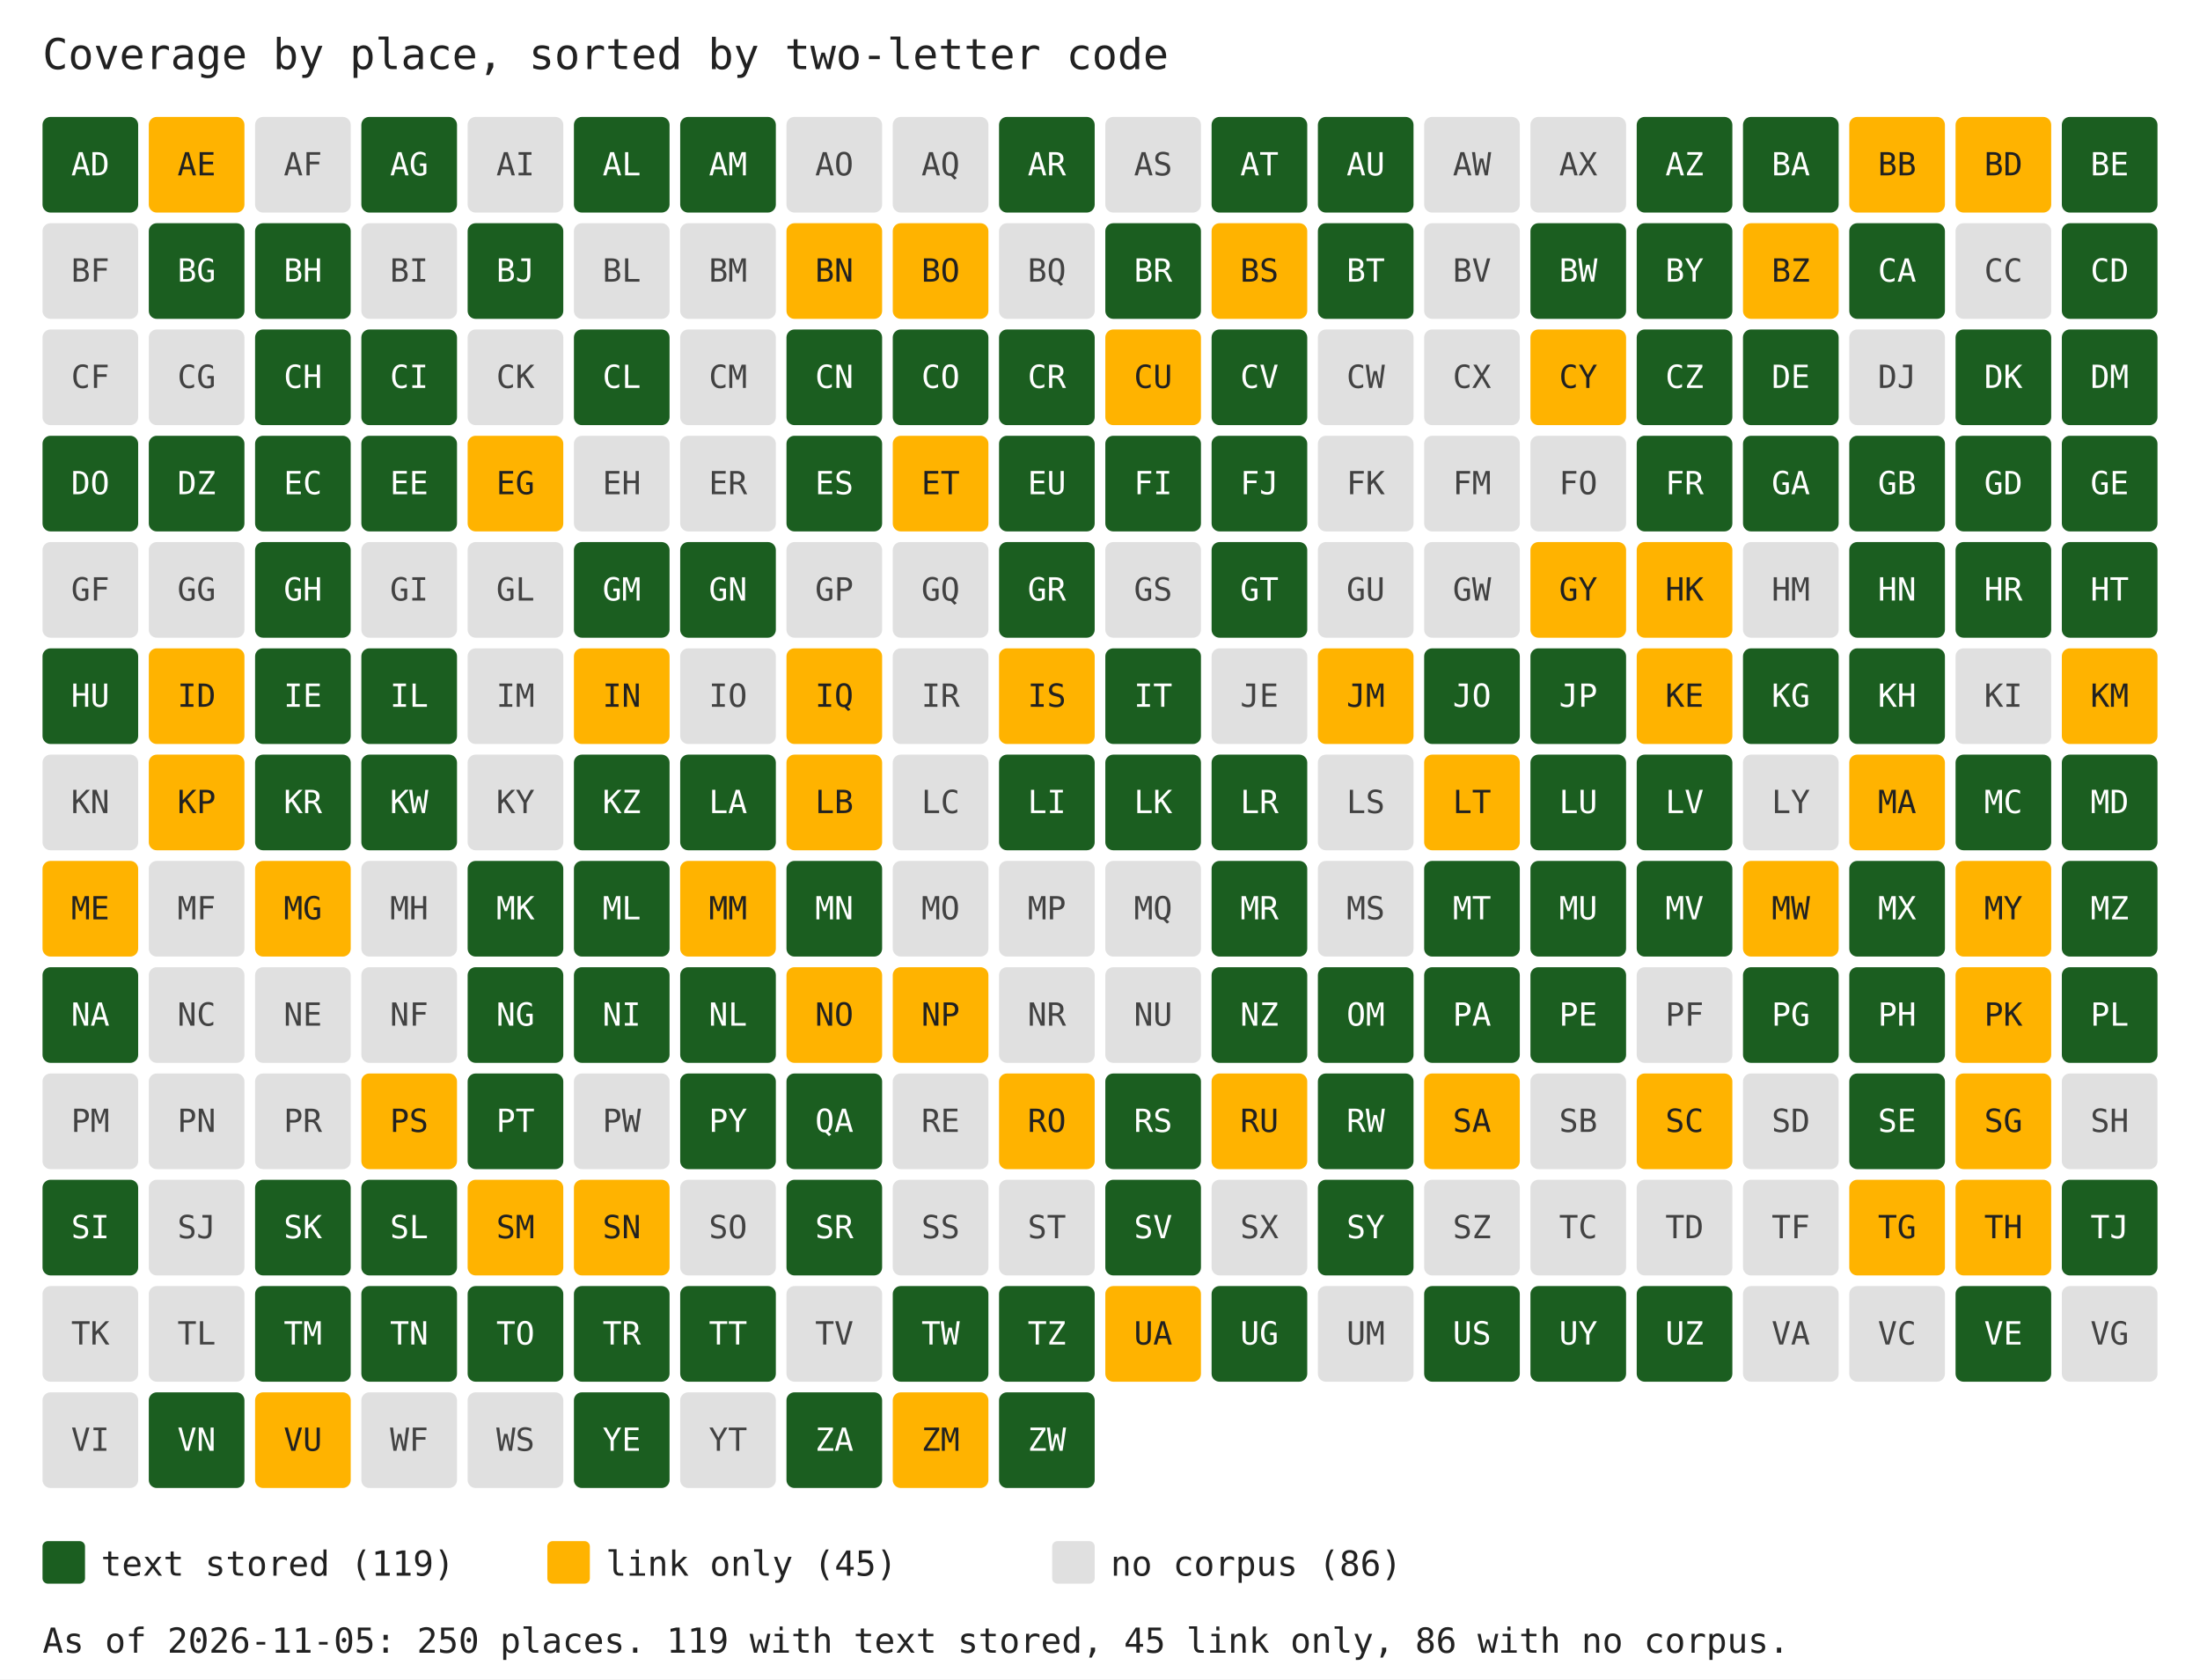
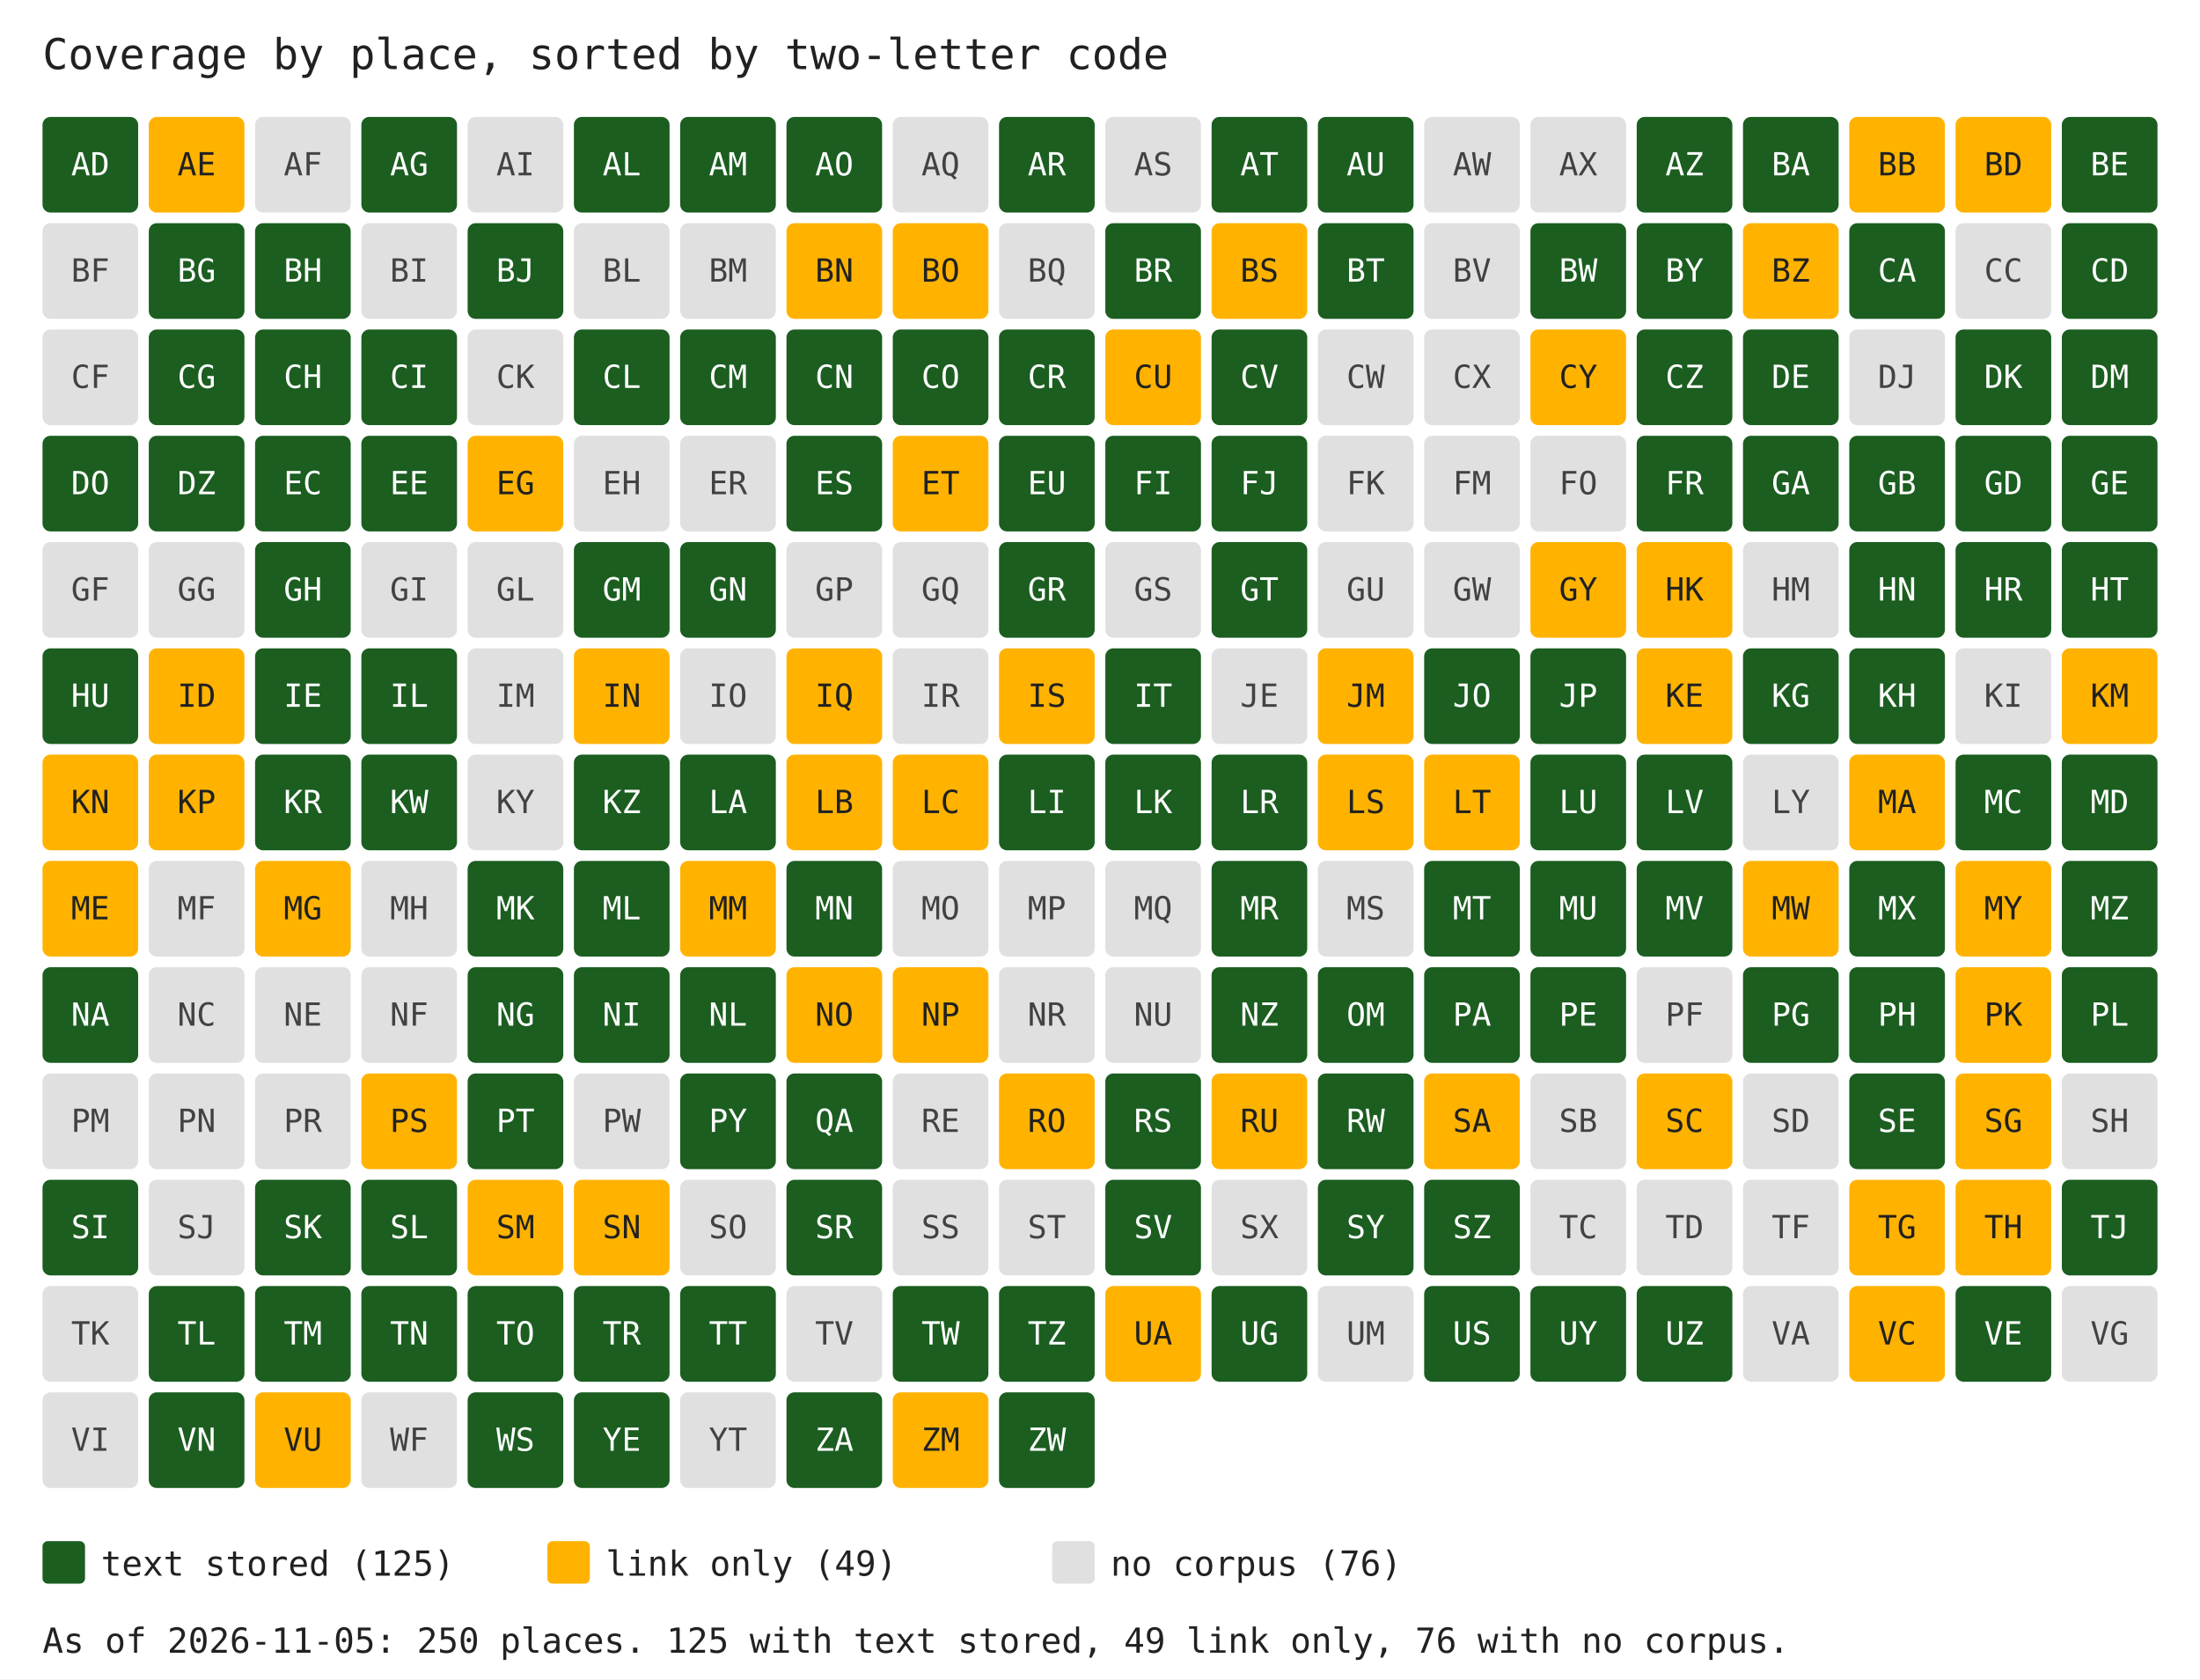
<svg xmlns="http://www.w3.org/2000/svg" width="828" height="632" viewBox="0 0 828 632" role="img" aria-labelledby="t d" font-family="monospace">
  <rect width="828" height="632" fill="#ffffff" />
  <text x="16" y="26" font-size="16" fill="#212121">Coverage by place, sorted by two-letter code</text>
  <rect x="16" y="44" width="36" height="36" rx="3" fill="#1b5e20" />
  <text x="34" y="66" font-size="12" text-anchor="middle" fill="#ffffff">AD</text>
  <rect x="56" y="44" width="36" height="36" rx="3" fill="#ffb300" />
  <text x="74" y="66" font-size="12" text-anchor="middle" fill="#212121">AE</text>
  <rect x="96" y="44" width="36" height="36" rx="3" fill="#e0e0e0" />
  <text x="114" y="66" font-size="12" text-anchor="middle" fill="#424242">AF</text>
  <rect x="136" y="44" width="36" height="36" rx="3" fill="#1b5e20" />
  <text x="154" y="66" font-size="12" text-anchor="middle" fill="#ffffff">AG</text>
  <rect x="176" y="44" width="36" height="36" rx="3" fill="#e0e0e0" />
  <text x="194" y="66" font-size="12" text-anchor="middle" fill="#424242">AI</text>
  <rect x="216" y="44" width="36" height="36" rx="3" fill="#1b5e20" />
  <text x="234" y="66" font-size="12" text-anchor="middle" fill="#ffffff">AL</text>
  <rect x="256" y="44" width="36" height="36" rx="3" fill="#1b5e20" />
  <text x="274" y="66" font-size="12" text-anchor="middle" fill="#ffffff">AM</text>
-   <rect x="296" y="44" width="36" height="36" rx="3" fill="#e0e0e0" />
-   <text x="314" y="66" font-size="12" text-anchor="middle" fill="#424242">AO</text>
+   <rect x="296" y="44" width="36" height="36" rx="3" fill="#1b5e20" />
+   <text x="314" y="66" font-size="12" text-anchor="middle" fill="#ffffff">AO</text>
  <rect x="336" y="44" width="36" height="36" rx="3" fill="#e0e0e0" />
  <text x="354" y="66" font-size="12" text-anchor="middle" fill="#424242">AQ</text>
  <rect x="376" y="44" width="36" height="36" rx="3" fill="#1b5e20" />
  <text x="394" y="66" font-size="12" text-anchor="middle" fill="#ffffff">AR</text>
  <rect x="416" y="44" width="36" height="36" rx="3" fill="#e0e0e0" />
  <text x="434" y="66" font-size="12" text-anchor="middle" fill="#424242">AS</text>
  <rect x="456" y="44" width="36" height="36" rx="3" fill="#1b5e20" />
  <text x="474" y="66" font-size="12" text-anchor="middle" fill="#ffffff">AT</text>
  <rect x="496" y="44" width="36" height="36" rx="3" fill="#1b5e20" />
  <text x="514" y="66" font-size="12" text-anchor="middle" fill="#ffffff">AU</text>
  <rect x="536" y="44" width="36" height="36" rx="3" fill="#e0e0e0" />
  <text x="554" y="66" font-size="12" text-anchor="middle" fill="#424242">AW</text>
  <rect x="576" y="44" width="36" height="36" rx="3" fill="#e0e0e0" />
  <text x="594" y="66" font-size="12" text-anchor="middle" fill="#424242">AX</text>
  <rect x="616" y="44" width="36" height="36" rx="3" fill="#1b5e20" />
  <text x="634" y="66" font-size="12" text-anchor="middle" fill="#ffffff">AZ</text>
  <rect x="656" y="44" width="36" height="36" rx="3" fill="#1b5e20" />
  <text x="674" y="66" font-size="12" text-anchor="middle" fill="#ffffff">BA</text>
  <rect x="696" y="44" width="36" height="36" rx="3" fill="#ffb300" />
  <text x="714" y="66" font-size="12" text-anchor="middle" fill="#212121">BB</text>
  <rect x="736" y="44" width="36" height="36" rx="3" fill="#ffb300" />
  <text x="754" y="66" font-size="12" text-anchor="middle" fill="#212121">BD</text>
  <rect x="776" y="44" width="36" height="36" rx="3" fill="#1b5e20" />
  <text x="794" y="66" font-size="12" text-anchor="middle" fill="#ffffff">BE</text>
  <rect x="16" y="84" width="36" height="36" rx="3" fill="#e0e0e0" />
  <text x="34" y="106" font-size="12" text-anchor="middle" fill="#424242">BF</text>
  <rect x="56" y="84" width="36" height="36" rx="3" fill="#1b5e20" />
  <text x="74" y="106" font-size="12" text-anchor="middle" fill="#ffffff">BG</text>
  <rect x="96" y="84" width="36" height="36" rx="3" fill="#1b5e20" />
  <text x="114" y="106" font-size="12" text-anchor="middle" fill="#ffffff">BH</text>
  <rect x="136" y="84" width="36" height="36" rx="3" fill="#e0e0e0" />
  <text x="154" y="106" font-size="12" text-anchor="middle" fill="#424242">BI</text>
  <rect x="176" y="84" width="36" height="36" rx="3" fill="#1b5e20" />
  <text x="194" y="106" font-size="12" text-anchor="middle" fill="#ffffff">BJ</text>
  <rect x="216" y="84" width="36" height="36" rx="3" fill="#e0e0e0" />
  <text x="234" y="106" font-size="12" text-anchor="middle" fill="#424242">BL</text>
  <rect x="256" y="84" width="36" height="36" rx="3" fill="#e0e0e0" />
  <text x="274" y="106" font-size="12" text-anchor="middle" fill="#424242">BM</text>
  <rect x="296" y="84" width="36" height="36" rx="3" fill="#ffb300" />
  <text x="314" y="106" font-size="12" text-anchor="middle" fill="#212121">BN</text>
  <rect x="336" y="84" width="36" height="36" rx="3" fill="#ffb300" />
  <text x="354" y="106" font-size="12" text-anchor="middle" fill="#212121">BO</text>
  <rect x="376" y="84" width="36" height="36" rx="3" fill="#e0e0e0" />
  <text x="394" y="106" font-size="12" text-anchor="middle" fill="#424242">BQ</text>
  <rect x="416" y="84" width="36" height="36" rx="3" fill="#1b5e20" />
  <text x="434" y="106" font-size="12" text-anchor="middle" fill="#ffffff">BR</text>
  <rect x="456" y="84" width="36" height="36" rx="3" fill="#ffb300" />
  <text x="474" y="106" font-size="12" text-anchor="middle" fill="#212121">BS</text>
  <rect x="496" y="84" width="36" height="36" rx="3" fill="#1b5e20" />
  <text x="514" y="106" font-size="12" text-anchor="middle" fill="#ffffff">BT</text>
  <rect x="536" y="84" width="36" height="36" rx="3" fill="#e0e0e0" />
  <text x="554" y="106" font-size="12" text-anchor="middle" fill="#424242">BV</text>
  <rect x="576" y="84" width="36" height="36" rx="3" fill="#1b5e20" />
  <text x="594" y="106" font-size="12" text-anchor="middle" fill="#ffffff">BW</text>
  <rect x="616" y="84" width="36" height="36" rx="3" fill="#1b5e20" />
  <text x="634" y="106" font-size="12" text-anchor="middle" fill="#ffffff">BY</text>
  <rect x="656" y="84" width="36" height="36" rx="3" fill="#ffb300" />
  <text x="674" y="106" font-size="12" text-anchor="middle" fill="#212121">BZ</text>
  <rect x="696" y="84" width="36" height="36" rx="3" fill="#1b5e20" />
  <text x="714" y="106" font-size="12" text-anchor="middle" fill="#ffffff">CA</text>
  <rect x="736" y="84" width="36" height="36" rx="3" fill="#e0e0e0" />
  <text x="754" y="106" font-size="12" text-anchor="middle" fill="#424242">CC</text>
  <rect x="776" y="84" width="36" height="36" rx="3" fill="#1b5e20" />
  <text x="794" y="106" font-size="12" text-anchor="middle" fill="#ffffff">CD</text>
  <rect x="16" y="124" width="36" height="36" rx="3" fill="#e0e0e0" />
  <text x="34" y="146" font-size="12" text-anchor="middle" fill="#424242">CF</text>
-   <rect x="56" y="124" width="36" height="36" rx="3" fill="#e0e0e0" />
-   <text x="74" y="146" font-size="12" text-anchor="middle" fill="#424242">CG</text>
+   <rect x="56" y="124" width="36" height="36" rx="3" fill="#1b5e20" />
+   <text x="74" y="146" font-size="12" text-anchor="middle" fill="#ffffff">CG</text>
  <rect x="96" y="124" width="36" height="36" rx="3" fill="#1b5e20" />
  <text x="114" y="146" font-size="12" text-anchor="middle" fill="#ffffff">CH</text>
  <rect x="136" y="124" width="36" height="36" rx="3" fill="#1b5e20" />
  <text x="154" y="146" font-size="12" text-anchor="middle" fill="#ffffff">CI</text>
  <rect x="176" y="124" width="36" height="36" rx="3" fill="#e0e0e0" />
  <text x="194" y="146" font-size="12" text-anchor="middle" fill="#424242">CK</text>
  <rect x="216" y="124" width="36" height="36" rx="3" fill="#1b5e20" />
  <text x="234" y="146" font-size="12" text-anchor="middle" fill="#ffffff">CL</text>
-   <rect x="256" y="124" width="36" height="36" rx="3" fill="#e0e0e0" />
-   <text x="274" y="146" font-size="12" text-anchor="middle" fill="#424242">CM</text>
+   <rect x="256" y="124" width="36" height="36" rx="3" fill="#1b5e20" />
+   <text x="274" y="146" font-size="12" text-anchor="middle" fill="#ffffff">CM</text>
  <rect x="296" y="124" width="36" height="36" rx="3" fill="#1b5e20" />
  <text x="314" y="146" font-size="12" text-anchor="middle" fill="#ffffff">CN</text>
  <rect x="336" y="124" width="36" height="36" rx="3" fill="#1b5e20" />
  <text x="354" y="146" font-size="12" text-anchor="middle" fill="#ffffff">CO</text>
  <rect x="376" y="124" width="36" height="36" rx="3" fill="#1b5e20" />
  <text x="394" y="146" font-size="12" text-anchor="middle" fill="#ffffff">CR</text>
  <rect x="416" y="124" width="36" height="36" rx="3" fill="#ffb300" />
  <text x="434" y="146" font-size="12" text-anchor="middle" fill="#212121">CU</text>
  <rect x="456" y="124" width="36" height="36" rx="3" fill="#1b5e20" />
  <text x="474" y="146" font-size="12" text-anchor="middle" fill="#ffffff">CV</text>
  <rect x="496" y="124" width="36" height="36" rx="3" fill="#e0e0e0" />
  <text x="514" y="146" font-size="12" text-anchor="middle" fill="#424242">CW</text>
  <rect x="536" y="124" width="36" height="36" rx="3" fill="#e0e0e0" />
  <text x="554" y="146" font-size="12" text-anchor="middle" fill="#424242">CX</text>
  <rect x="576" y="124" width="36" height="36" rx="3" fill="#ffb300" />
  <text x="594" y="146" font-size="12" text-anchor="middle" fill="#212121">CY</text>
  <rect x="616" y="124" width="36" height="36" rx="3" fill="#1b5e20" />
  <text x="634" y="146" font-size="12" text-anchor="middle" fill="#ffffff">CZ</text>
  <rect x="656" y="124" width="36" height="36" rx="3" fill="#1b5e20" />
  <text x="674" y="146" font-size="12" text-anchor="middle" fill="#ffffff">DE</text>
  <rect x="696" y="124" width="36" height="36" rx="3" fill="#e0e0e0" />
  <text x="714" y="146" font-size="12" text-anchor="middle" fill="#424242">DJ</text>
  <rect x="736" y="124" width="36" height="36" rx="3" fill="#1b5e20" />
  <text x="754" y="146" font-size="12" text-anchor="middle" fill="#ffffff">DK</text>
  <rect x="776" y="124" width="36" height="36" rx="3" fill="#1b5e20" />
  <text x="794" y="146" font-size="12" text-anchor="middle" fill="#ffffff">DM</text>
  <rect x="16" y="164" width="36" height="36" rx="3" fill="#1b5e20" />
  <text x="34" y="186" font-size="12" text-anchor="middle" fill="#ffffff">DO</text>
  <rect x="56" y="164" width="36" height="36" rx="3" fill="#1b5e20" />
  <text x="74" y="186" font-size="12" text-anchor="middle" fill="#ffffff">DZ</text>
  <rect x="96" y="164" width="36" height="36" rx="3" fill="#1b5e20" />
  <text x="114" y="186" font-size="12" text-anchor="middle" fill="#ffffff">EC</text>
  <rect x="136" y="164" width="36" height="36" rx="3" fill="#1b5e20" />
  <text x="154" y="186" font-size="12" text-anchor="middle" fill="#ffffff">EE</text>
  <rect x="176" y="164" width="36" height="36" rx="3" fill="#ffb300" />
  <text x="194" y="186" font-size="12" text-anchor="middle" fill="#212121">EG</text>
  <rect x="216" y="164" width="36" height="36" rx="3" fill="#e0e0e0" />
  <text x="234" y="186" font-size="12" text-anchor="middle" fill="#424242">EH</text>
  <rect x="256" y="164" width="36" height="36" rx="3" fill="#e0e0e0" />
  <text x="274" y="186" font-size="12" text-anchor="middle" fill="#424242">ER</text>
  <rect x="296" y="164" width="36" height="36" rx="3" fill="#1b5e20" />
  <text x="314" y="186" font-size="12" text-anchor="middle" fill="#ffffff">ES</text>
  <rect x="336" y="164" width="36" height="36" rx="3" fill="#ffb300" />
  <text x="354" y="186" font-size="12" text-anchor="middle" fill="#212121">ET</text>
  <rect x="376" y="164" width="36" height="36" rx="3" fill="#1b5e20" />
  <text x="394" y="186" font-size="12" text-anchor="middle" fill="#ffffff">EU</text>
  <rect x="416" y="164" width="36" height="36" rx="3" fill="#1b5e20" />
  <text x="434" y="186" font-size="12" text-anchor="middle" fill="#ffffff">FI</text>
  <rect x="456" y="164" width="36" height="36" rx="3" fill="#1b5e20" />
  <text x="474" y="186" font-size="12" text-anchor="middle" fill="#ffffff">FJ</text>
  <rect x="496" y="164" width="36" height="36" rx="3" fill="#e0e0e0" />
  <text x="514" y="186" font-size="12" text-anchor="middle" fill="#424242">FK</text>
  <rect x="536" y="164" width="36" height="36" rx="3" fill="#e0e0e0" />
  <text x="554" y="186" font-size="12" text-anchor="middle" fill="#424242">FM</text>
  <rect x="576" y="164" width="36" height="36" rx="3" fill="#e0e0e0" />
  <text x="594" y="186" font-size="12" text-anchor="middle" fill="#424242">FO</text>
  <rect x="616" y="164" width="36" height="36" rx="3" fill="#1b5e20" />
  <text x="634" y="186" font-size="12" text-anchor="middle" fill="#ffffff">FR</text>
  <rect x="656" y="164" width="36" height="36" rx="3" fill="#1b5e20" />
  <text x="674" y="186" font-size="12" text-anchor="middle" fill="#ffffff">GA</text>
  <rect x="696" y="164" width="36" height="36" rx="3" fill="#1b5e20" />
  <text x="714" y="186" font-size="12" text-anchor="middle" fill="#ffffff">GB</text>
  <rect x="736" y="164" width="36" height="36" rx="3" fill="#1b5e20" />
  <text x="754" y="186" font-size="12" text-anchor="middle" fill="#ffffff">GD</text>
  <rect x="776" y="164" width="36" height="36" rx="3" fill="#1b5e20" />
  <text x="794" y="186" font-size="12" text-anchor="middle" fill="#ffffff">GE</text>
  <rect x="16" y="204" width="36" height="36" rx="3" fill="#e0e0e0" />
  <text x="34" y="226" font-size="12" text-anchor="middle" fill="#424242">GF</text>
  <rect x="56" y="204" width="36" height="36" rx="3" fill="#e0e0e0" />
  <text x="74" y="226" font-size="12" text-anchor="middle" fill="#424242">GG</text>
  <rect x="96" y="204" width="36" height="36" rx="3" fill="#1b5e20" />
  <text x="114" y="226" font-size="12" text-anchor="middle" fill="#ffffff">GH</text>
  <rect x="136" y="204" width="36" height="36" rx="3" fill="#e0e0e0" />
  <text x="154" y="226" font-size="12" text-anchor="middle" fill="#424242">GI</text>
  <rect x="176" y="204" width="36" height="36" rx="3" fill="#e0e0e0" />
  <text x="194" y="226" font-size="12" text-anchor="middle" fill="#424242">GL</text>
  <rect x="216" y="204" width="36" height="36" rx="3" fill="#1b5e20" />
  <text x="234" y="226" font-size="12" text-anchor="middle" fill="#ffffff">GM</text>
  <rect x="256" y="204" width="36" height="36" rx="3" fill="#1b5e20" />
  <text x="274" y="226" font-size="12" text-anchor="middle" fill="#ffffff">GN</text>
  <rect x="296" y="204" width="36" height="36" rx="3" fill="#e0e0e0" />
  <text x="314" y="226" font-size="12" text-anchor="middle" fill="#424242">GP</text>
  <rect x="336" y="204" width="36" height="36" rx="3" fill="#e0e0e0" />
  <text x="354" y="226" font-size="12" text-anchor="middle" fill="#424242">GQ</text>
  <rect x="376" y="204" width="36" height="36" rx="3" fill="#1b5e20" />
  <text x="394" y="226" font-size="12" text-anchor="middle" fill="#ffffff">GR</text>
  <rect x="416" y="204" width="36" height="36" rx="3" fill="#e0e0e0" />
  <text x="434" y="226" font-size="12" text-anchor="middle" fill="#424242">GS</text>
  <rect x="456" y="204" width="36" height="36" rx="3" fill="#1b5e20" />
  <text x="474" y="226" font-size="12" text-anchor="middle" fill="#ffffff">GT</text>
  <rect x="496" y="204" width="36" height="36" rx="3" fill="#e0e0e0" />
  <text x="514" y="226" font-size="12" text-anchor="middle" fill="#424242">GU</text>
  <rect x="536" y="204" width="36" height="36" rx="3" fill="#e0e0e0" />
  <text x="554" y="226" font-size="12" text-anchor="middle" fill="#424242">GW</text>
  <rect x="576" y="204" width="36" height="36" rx="3" fill="#ffb300" />
  <text x="594" y="226" font-size="12" text-anchor="middle" fill="#212121">GY</text>
  <rect x="616" y="204" width="36" height="36" rx="3" fill="#ffb300" />
  <text x="634" y="226" font-size="12" text-anchor="middle" fill="#212121">HK</text>
  <rect x="656" y="204" width="36" height="36" rx="3" fill="#e0e0e0" />
  <text x="674" y="226" font-size="12" text-anchor="middle" fill="#424242">HM</text>
  <rect x="696" y="204" width="36" height="36" rx="3" fill="#1b5e20" />
  <text x="714" y="226" font-size="12" text-anchor="middle" fill="#ffffff">HN</text>
  <rect x="736" y="204" width="36" height="36" rx="3" fill="#1b5e20" />
  <text x="754" y="226" font-size="12" text-anchor="middle" fill="#ffffff">HR</text>
  <rect x="776" y="204" width="36" height="36" rx="3" fill="#1b5e20" />
  <text x="794" y="226" font-size="12" text-anchor="middle" fill="#ffffff">HT</text>
  <rect x="16" y="244" width="36" height="36" rx="3" fill="#1b5e20" />
  <text x="34" y="266" font-size="12" text-anchor="middle" fill="#ffffff">HU</text>
  <rect x="56" y="244" width="36" height="36" rx="3" fill="#ffb300" />
  <text x="74" y="266" font-size="12" text-anchor="middle" fill="#212121">ID</text>
  <rect x="96" y="244" width="36" height="36" rx="3" fill="#1b5e20" />
  <text x="114" y="266" font-size="12" text-anchor="middle" fill="#ffffff">IE</text>
  <rect x="136" y="244" width="36" height="36" rx="3" fill="#1b5e20" />
  <text x="154" y="266" font-size="12" text-anchor="middle" fill="#ffffff">IL</text>
  <rect x="176" y="244" width="36" height="36" rx="3" fill="#e0e0e0" />
  <text x="194" y="266" font-size="12" text-anchor="middle" fill="#424242">IM</text>
  <rect x="216" y="244" width="36" height="36" rx="3" fill="#ffb300" />
  <text x="234" y="266" font-size="12" text-anchor="middle" fill="#212121">IN</text>
  <rect x="256" y="244" width="36" height="36" rx="3" fill="#e0e0e0" />
  <text x="274" y="266" font-size="12" text-anchor="middle" fill="#424242">IO</text>
  <rect x="296" y="244" width="36" height="36" rx="3" fill="#ffb300" />
  <text x="314" y="266" font-size="12" text-anchor="middle" fill="#212121">IQ</text>
  <rect x="336" y="244" width="36" height="36" rx="3" fill="#e0e0e0" />
  <text x="354" y="266" font-size="12" text-anchor="middle" fill="#424242">IR</text>
  <rect x="376" y="244" width="36" height="36" rx="3" fill="#ffb300" />
  <text x="394" y="266" font-size="12" text-anchor="middle" fill="#212121">IS</text>
  <rect x="416" y="244" width="36" height="36" rx="3" fill="#1b5e20" />
  <text x="434" y="266" font-size="12" text-anchor="middle" fill="#ffffff">IT</text>
  <rect x="456" y="244" width="36" height="36" rx="3" fill="#e0e0e0" />
  <text x="474" y="266" font-size="12" text-anchor="middle" fill="#424242">JE</text>
  <rect x="496" y="244" width="36" height="36" rx="3" fill="#ffb300" />
  <text x="514" y="266" font-size="12" text-anchor="middle" fill="#212121">JM</text>
  <rect x="536" y="244" width="36" height="36" rx="3" fill="#1b5e20" />
  <text x="554" y="266" font-size="12" text-anchor="middle" fill="#ffffff">JO</text>
  <rect x="576" y="244" width="36" height="36" rx="3" fill="#1b5e20" />
  <text x="594" y="266" font-size="12" text-anchor="middle" fill="#ffffff">JP</text>
  <rect x="616" y="244" width="36" height="36" rx="3" fill="#ffb300" />
  <text x="634" y="266" font-size="12" text-anchor="middle" fill="#212121">KE</text>
  <rect x="656" y="244" width="36" height="36" rx="3" fill="#1b5e20" />
  <text x="674" y="266" font-size="12" text-anchor="middle" fill="#ffffff">KG</text>
  <rect x="696" y="244" width="36" height="36" rx="3" fill="#1b5e20" />
  <text x="714" y="266" font-size="12" text-anchor="middle" fill="#ffffff">KH</text>
  <rect x="736" y="244" width="36" height="36" rx="3" fill="#e0e0e0" />
  <text x="754" y="266" font-size="12" text-anchor="middle" fill="#424242">KI</text>
  <rect x="776" y="244" width="36" height="36" rx="3" fill="#ffb300" />
  <text x="794" y="266" font-size="12" text-anchor="middle" fill="#212121">KM</text>
-   <rect x="16" y="284" width="36" height="36" rx="3" fill="#e0e0e0" />
-   <text x="34" y="306" font-size="12" text-anchor="middle" fill="#424242">KN</text>
+   <rect x="16" y="284" width="36" height="36" rx="3" fill="#ffb300" />
+   <text x="34" y="306" font-size="12" text-anchor="middle" fill="#212121">KN</text>
  <rect x="56" y="284" width="36" height="36" rx="3" fill="#ffb300" />
  <text x="74" y="306" font-size="12" text-anchor="middle" fill="#212121">KP</text>
  <rect x="96" y="284" width="36" height="36" rx="3" fill="#1b5e20" />
  <text x="114" y="306" font-size="12" text-anchor="middle" fill="#ffffff">KR</text>
  <rect x="136" y="284" width="36" height="36" rx="3" fill="#1b5e20" />
  <text x="154" y="306" font-size="12" text-anchor="middle" fill="#ffffff">KW</text>
  <rect x="176" y="284" width="36" height="36" rx="3" fill="#e0e0e0" />
  <text x="194" y="306" font-size="12" text-anchor="middle" fill="#424242">KY</text>
  <rect x="216" y="284" width="36" height="36" rx="3" fill="#1b5e20" />
  <text x="234" y="306" font-size="12" text-anchor="middle" fill="#ffffff">KZ</text>
  <rect x="256" y="284" width="36" height="36" rx="3" fill="#1b5e20" />
  <text x="274" y="306" font-size="12" text-anchor="middle" fill="#ffffff">LA</text>
  <rect x="296" y="284" width="36" height="36" rx="3" fill="#ffb300" />
  <text x="314" y="306" font-size="12" text-anchor="middle" fill="#212121">LB</text>
-   <rect x="336" y="284" width="36" height="36" rx="3" fill="#e0e0e0" />
-   <text x="354" y="306" font-size="12" text-anchor="middle" fill="#424242">LC</text>
+   <rect x="336" y="284" width="36" height="36" rx="3" fill="#ffb300" />
+   <text x="354" y="306" font-size="12" text-anchor="middle" fill="#212121">LC</text>
  <rect x="376" y="284" width="36" height="36" rx="3" fill="#1b5e20" />
  <text x="394" y="306" font-size="12" text-anchor="middle" fill="#ffffff">LI</text>
  <rect x="416" y="284" width="36" height="36" rx="3" fill="#1b5e20" />
  <text x="434" y="306" font-size="12" text-anchor="middle" fill="#ffffff">LK</text>
  <rect x="456" y="284" width="36" height="36" rx="3" fill="#1b5e20" />
  <text x="474" y="306" font-size="12" text-anchor="middle" fill="#ffffff">LR</text>
-   <rect x="496" y="284" width="36" height="36" rx="3" fill="#e0e0e0" />
-   <text x="514" y="306" font-size="12" text-anchor="middle" fill="#424242">LS</text>
+   <rect x="496" y="284" width="36" height="36" rx="3" fill="#ffb300" />
+   <text x="514" y="306" font-size="12" text-anchor="middle" fill="#212121">LS</text>
  <rect x="536" y="284" width="36" height="36" rx="3" fill="#ffb300" />
  <text x="554" y="306" font-size="12" text-anchor="middle" fill="#212121">LT</text>
  <rect x="576" y="284" width="36" height="36" rx="3" fill="#1b5e20" />
  <text x="594" y="306" font-size="12" text-anchor="middle" fill="#ffffff">LU</text>
  <rect x="616" y="284" width="36" height="36" rx="3" fill="#1b5e20" />
  <text x="634" y="306" font-size="12" text-anchor="middle" fill="#ffffff">LV</text>
  <rect x="656" y="284" width="36" height="36" rx="3" fill="#e0e0e0" />
  <text x="674" y="306" font-size="12" text-anchor="middle" fill="#424242">LY</text>
  <rect x="696" y="284" width="36" height="36" rx="3" fill="#ffb300" />
  <text x="714" y="306" font-size="12" text-anchor="middle" fill="#212121">MA</text>
  <rect x="736" y="284" width="36" height="36" rx="3" fill="#1b5e20" />
  <text x="754" y="306" font-size="12" text-anchor="middle" fill="#ffffff">MC</text>
  <rect x="776" y="284" width="36" height="36" rx="3" fill="#1b5e20" />
  <text x="794" y="306" font-size="12" text-anchor="middle" fill="#ffffff">MD</text>
  <rect x="16" y="324" width="36" height="36" rx="3" fill="#ffb300" />
  <text x="34" y="346" font-size="12" text-anchor="middle" fill="#212121">ME</text>
  <rect x="56" y="324" width="36" height="36" rx="3" fill="#e0e0e0" />
  <text x="74" y="346" font-size="12" text-anchor="middle" fill="#424242">MF</text>
  <rect x="96" y="324" width="36" height="36" rx="3" fill="#ffb300" />
  <text x="114" y="346" font-size="12" text-anchor="middle" fill="#212121">MG</text>
  <rect x="136" y="324" width="36" height="36" rx="3" fill="#e0e0e0" />
  <text x="154" y="346" font-size="12" text-anchor="middle" fill="#424242">MH</text>
  <rect x="176" y="324" width="36" height="36" rx="3" fill="#1b5e20" />
  <text x="194" y="346" font-size="12" text-anchor="middle" fill="#ffffff">MK</text>
  <rect x="216" y="324" width="36" height="36" rx="3" fill="#1b5e20" />
  <text x="234" y="346" font-size="12" text-anchor="middle" fill="#ffffff">ML</text>
  <rect x="256" y="324" width="36" height="36" rx="3" fill="#ffb300" />
  <text x="274" y="346" font-size="12" text-anchor="middle" fill="#212121">MM</text>
  <rect x="296" y="324" width="36" height="36" rx="3" fill="#1b5e20" />
  <text x="314" y="346" font-size="12" text-anchor="middle" fill="#ffffff">MN</text>
  <rect x="336" y="324" width="36" height="36" rx="3" fill="#e0e0e0" />
  <text x="354" y="346" font-size="12" text-anchor="middle" fill="#424242">MO</text>
  <rect x="376" y="324" width="36" height="36" rx="3" fill="#e0e0e0" />
  <text x="394" y="346" font-size="12" text-anchor="middle" fill="#424242">MP</text>
  <rect x="416" y="324" width="36" height="36" rx="3" fill="#e0e0e0" />
  <text x="434" y="346" font-size="12" text-anchor="middle" fill="#424242">MQ</text>
  <rect x="456" y="324" width="36" height="36" rx="3" fill="#1b5e20" />
  <text x="474" y="346" font-size="12" text-anchor="middle" fill="#ffffff">MR</text>
  <rect x="496" y="324" width="36" height="36" rx="3" fill="#e0e0e0" />
  <text x="514" y="346" font-size="12" text-anchor="middle" fill="#424242">MS</text>
  <rect x="536" y="324" width="36" height="36" rx="3" fill="#1b5e20" />
  <text x="554" y="346" font-size="12" text-anchor="middle" fill="#ffffff">MT</text>
  <rect x="576" y="324" width="36" height="36" rx="3" fill="#1b5e20" />
  <text x="594" y="346" font-size="12" text-anchor="middle" fill="#ffffff">MU</text>
  <rect x="616" y="324" width="36" height="36" rx="3" fill="#1b5e20" />
  <text x="634" y="346" font-size="12" text-anchor="middle" fill="#ffffff">MV</text>
  <rect x="656" y="324" width="36" height="36" rx="3" fill="#ffb300" />
  <text x="674" y="346" font-size="12" text-anchor="middle" fill="#212121">MW</text>
  <rect x="696" y="324" width="36" height="36" rx="3" fill="#1b5e20" />
  <text x="714" y="346" font-size="12" text-anchor="middle" fill="#ffffff">MX</text>
  <rect x="736" y="324" width="36" height="36" rx="3" fill="#ffb300" />
  <text x="754" y="346" font-size="12" text-anchor="middle" fill="#212121">MY</text>
  <rect x="776" y="324" width="36" height="36" rx="3" fill="#1b5e20" />
  <text x="794" y="346" font-size="12" text-anchor="middle" fill="#ffffff">MZ</text>
  <rect x="16" y="364" width="36" height="36" rx="3" fill="#1b5e20" />
  <text x="34" y="386" font-size="12" text-anchor="middle" fill="#ffffff">NA</text>
  <rect x="56" y="364" width="36" height="36" rx="3" fill="#e0e0e0" />
  <text x="74" y="386" font-size="12" text-anchor="middle" fill="#424242">NC</text>
  <rect x="96" y="364" width="36" height="36" rx="3" fill="#e0e0e0" />
  <text x="114" y="386" font-size="12" text-anchor="middle" fill="#424242">NE</text>
  <rect x="136" y="364" width="36" height="36" rx="3" fill="#e0e0e0" />
  <text x="154" y="386" font-size="12" text-anchor="middle" fill="#424242">NF</text>
  <rect x="176" y="364" width="36" height="36" rx="3" fill="#1b5e20" />
  <text x="194" y="386" font-size="12" text-anchor="middle" fill="#ffffff">NG</text>
  <rect x="216" y="364" width="36" height="36" rx="3" fill="#1b5e20" />
  <text x="234" y="386" font-size="12" text-anchor="middle" fill="#ffffff">NI</text>
  <rect x="256" y="364" width="36" height="36" rx="3" fill="#1b5e20" />
  <text x="274" y="386" font-size="12" text-anchor="middle" fill="#ffffff">NL</text>
  <rect x="296" y="364" width="36" height="36" rx="3" fill="#ffb300" />
  <text x="314" y="386" font-size="12" text-anchor="middle" fill="#212121">NO</text>
  <rect x="336" y="364" width="36" height="36" rx="3" fill="#ffb300" />
  <text x="354" y="386" font-size="12" text-anchor="middle" fill="#212121">NP</text>
  <rect x="376" y="364" width="36" height="36" rx="3" fill="#e0e0e0" />
  <text x="394" y="386" font-size="12" text-anchor="middle" fill="#424242">NR</text>
  <rect x="416" y="364" width="36" height="36" rx="3" fill="#e0e0e0" />
  <text x="434" y="386" font-size="12" text-anchor="middle" fill="#424242">NU</text>
  <rect x="456" y="364" width="36" height="36" rx="3" fill="#1b5e20" />
  <text x="474" y="386" font-size="12" text-anchor="middle" fill="#ffffff">NZ</text>
  <rect x="496" y="364" width="36" height="36" rx="3" fill="#1b5e20" />
  <text x="514" y="386" font-size="12" text-anchor="middle" fill="#ffffff">OM</text>
  <rect x="536" y="364" width="36" height="36" rx="3" fill="#1b5e20" />
  <text x="554" y="386" font-size="12" text-anchor="middle" fill="#ffffff">PA</text>
  <rect x="576" y="364" width="36" height="36" rx="3" fill="#1b5e20" />
  <text x="594" y="386" font-size="12" text-anchor="middle" fill="#ffffff">PE</text>
  <rect x="616" y="364" width="36" height="36" rx="3" fill="#e0e0e0" />
  <text x="634" y="386" font-size="12" text-anchor="middle" fill="#424242">PF</text>
  <rect x="656" y="364" width="36" height="36" rx="3" fill="#1b5e20" />
  <text x="674" y="386" font-size="12" text-anchor="middle" fill="#ffffff">PG</text>
  <rect x="696" y="364" width="36" height="36" rx="3" fill="#1b5e20" />
  <text x="714" y="386" font-size="12" text-anchor="middle" fill="#ffffff">PH</text>
  <rect x="736" y="364" width="36" height="36" rx="3" fill="#ffb300" />
  <text x="754" y="386" font-size="12" text-anchor="middle" fill="#212121">PK</text>
  <rect x="776" y="364" width="36" height="36" rx="3" fill="#1b5e20" />
  <text x="794" y="386" font-size="12" text-anchor="middle" fill="#ffffff">PL</text>
  <rect x="16" y="404" width="36" height="36" rx="3" fill="#e0e0e0" />
  <text x="34" y="426" font-size="12" text-anchor="middle" fill="#424242">PM</text>
  <rect x="56" y="404" width="36" height="36" rx="3" fill="#e0e0e0" />
  <text x="74" y="426" font-size="12" text-anchor="middle" fill="#424242">PN</text>
  <rect x="96" y="404" width="36" height="36" rx="3" fill="#e0e0e0" />
  <text x="114" y="426" font-size="12" text-anchor="middle" fill="#424242">PR</text>
  <rect x="136" y="404" width="36" height="36" rx="3" fill="#ffb300" />
  <text x="154" y="426" font-size="12" text-anchor="middle" fill="#212121">PS</text>
  <rect x="176" y="404" width="36" height="36" rx="3" fill="#1b5e20" />
  <text x="194" y="426" font-size="12" text-anchor="middle" fill="#ffffff">PT</text>
  <rect x="216" y="404" width="36" height="36" rx="3" fill="#e0e0e0" />
  <text x="234" y="426" font-size="12" text-anchor="middle" fill="#424242">PW</text>
  <rect x="256" y="404" width="36" height="36" rx="3" fill="#1b5e20" />
  <text x="274" y="426" font-size="12" text-anchor="middle" fill="#ffffff">PY</text>
  <rect x="296" y="404" width="36" height="36" rx="3" fill="#1b5e20" />
  <text x="314" y="426" font-size="12" text-anchor="middle" fill="#ffffff">QA</text>
  <rect x="336" y="404" width="36" height="36" rx="3" fill="#e0e0e0" />
  <text x="354" y="426" font-size="12" text-anchor="middle" fill="#424242">RE</text>
  <rect x="376" y="404" width="36" height="36" rx="3" fill="#ffb300" />
  <text x="394" y="426" font-size="12" text-anchor="middle" fill="#212121">RO</text>
  <rect x="416" y="404" width="36" height="36" rx="3" fill="#1b5e20" />
  <text x="434" y="426" font-size="12" text-anchor="middle" fill="#ffffff">RS</text>
  <rect x="456" y="404" width="36" height="36" rx="3" fill="#ffb300" />
  <text x="474" y="426" font-size="12" text-anchor="middle" fill="#212121">RU</text>
  <rect x="496" y="404" width="36" height="36" rx="3" fill="#1b5e20" />
  <text x="514" y="426" font-size="12" text-anchor="middle" fill="#ffffff">RW</text>
  <rect x="536" y="404" width="36" height="36" rx="3" fill="#ffb300" />
  <text x="554" y="426" font-size="12" text-anchor="middle" fill="#212121">SA</text>
  <rect x="576" y="404" width="36" height="36" rx="3" fill="#e0e0e0" />
  <text x="594" y="426" font-size="12" text-anchor="middle" fill="#424242">SB</text>
  <rect x="616" y="404" width="36" height="36" rx="3" fill="#ffb300" />
  <text x="634" y="426" font-size="12" text-anchor="middle" fill="#212121">SC</text>
  <rect x="656" y="404" width="36" height="36" rx="3" fill="#e0e0e0" />
  <text x="674" y="426" font-size="12" text-anchor="middle" fill="#424242">SD</text>
  <rect x="696" y="404" width="36" height="36" rx="3" fill="#1b5e20" />
  <text x="714" y="426" font-size="12" text-anchor="middle" fill="#ffffff">SE</text>
  <rect x="736" y="404" width="36" height="36" rx="3" fill="#ffb300" />
  <text x="754" y="426" font-size="12" text-anchor="middle" fill="#212121">SG</text>
  <rect x="776" y="404" width="36" height="36" rx="3" fill="#e0e0e0" />
  <text x="794" y="426" font-size="12" text-anchor="middle" fill="#424242">SH</text>
  <rect x="16" y="444" width="36" height="36" rx="3" fill="#1b5e20" />
  <text x="34" y="466" font-size="12" text-anchor="middle" fill="#ffffff">SI</text>
  <rect x="56" y="444" width="36" height="36" rx="3" fill="#e0e0e0" />
  <text x="74" y="466" font-size="12" text-anchor="middle" fill="#424242">SJ</text>
  <rect x="96" y="444" width="36" height="36" rx="3" fill="#1b5e20" />
  <text x="114" y="466" font-size="12" text-anchor="middle" fill="#ffffff">SK</text>
  <rect x="136" y="444" width="36" height="36" rx="3" fill="#1b5e20" />
  <text x="154" y="466" font-size="12" text-anchor="middle" fill="#ffffff">SL</text>
  <rect x="176" y="444" width="36" height="36" rx="3" fill="#ffb300" />
  <text x="194" y="466" font-size="12" text-anchor="middle" fill="#212121">SM</text>
  <rect x="216" y="444" width="36" height="36" rx="3" fill="#ffb300" />
  <text x="234" y="466" font-size="12" text-anchor="middle" fill="#212121">SN</text>
  <rect x="256" y="444" width="36" height="36" rx="3" fill="#e0e0e0" />
  <text x="274" y="466" font-size="12" text-anchor="middle" fill="#424242">SO</text>
  <rect x="296" y="444" width="36" height="36" rx="3" fill="#1b5e20" />
  <text x="314" y="466" font-size="12" text-anchor="middle" fill="#ffffff">SR</text>
  <rect x="336" y="444" width="36" height="36" rx="3" fill="#e0e0e0" />
  <text x="354" y="466" font-size="12" text-anchor="middle" fill="#424242">SS</text>
  <rect x="376" y="444" width="36" height="36" rx="3" fill="#e0e0e0" />
  <text x="394" y="466" font-size="12" text-anchor="middle" fill="#424242">ST</text>
  <rect x="416" y="444" width="36" height="36" rx="3" fill="#1b5e20" />
  <text x="434" y="466" font-size="12" text-anchor="middle" fill="#ffffff">SV</text>
  <rect x="456" y="444" width="36" height="36" rx="3" fill="#e0e0e0" />
  <text x="474" y="466" font-size="12" text-anchor="middle" fill="#424242">SX</text>
  <rect x="496" y="444" width="36" height="36" rx="3" fill="#1b5e20" />
  <text x="514" y="466" font-size="12" text-anchor="middle" fill="#ffffff">SY</text>
-   <rect x="536" y="444" width="36" height="36" rx="3" fill="#e0e0e0" />
-   <text x="554" y="466" font-size="12" text-anchor="middle" fill="#424242">SZ</text>
+   <rect x="536" y="444" width="36" height="36" rx="3" fill="#1b5e20" />
+   <text x="554" y="466" font-size="12" text-anchor="middle" fill="#ffffff">SZ</text>
  <rect x="576" y="444" width="36" height="36" rx="3" fill="#e0e0e0" />
  <text x="594" y="466" font-size="12" text-anchor="middle" fill="#424242">TC</text>
  <rect x="616" y="444" width="36" height="36" rx="3" fill="#e0e0e0" />
  <text x="634" y="466" font-size="12" text-anchor="middle" fill="#424242">TD</text>
  <rect x="656" y="444" width="36" height="36" rx="3" fill="#e0e0e0" />
  <text x="674" y="466" font-size="12" text-anchor="middle" fill="#424242">TF</text>
  <rect x="696" y="444" width="36" height="36" rx="3" fill="#ffb300" />
  <text x="714" y="466" font-size="12" text-anchor="middle" fill="#212121">TG</text>
  <rect x="736" y="444" width="36" height="36" rx="3" fill="#ffb300" />
  <text x="754" y="466" font-size="12" text-anchor="middle" fill="#212121">TH</text>
  <rect x="776" y="444" width="36" height="36" rx="3" fill="#1b5e20" />
  <text x="794" y="466" font-size="12" text-anchor="middle" fill="#ffffff">TJ</text>
  <rect x="16" y="484" width="36" height="36" rx="3" fill="#e0e0e0" />
  <text x="34" y="506" font-size="12" text-anchor="middle" fill="#424242">TK</text>
-   <rect x="56" y="484" width="36" height="36" rx="3" fill="#e0e0e0" />
-   <text x="74" y="506" font-size="12" text-anchor="middle" fill="#424242">TL</text>
+   <rect x="56" y="484" width="36" height="36" rx="3" fill="#1b5e20" />
+   <text x="74" y="506" font-size="12" text-anchor="middle" fill="#ffffff">TL</text>
  <rect x="96" y="484" width="36" height="36" rx="3" fill="#1b5e20" />
  <text x="114" y="506" font-size="12" text-anchor="middle" fill="#ffffff">TM</text>
  <rect x="136" y="484" width="36" height="36" rx="3" fill="#1b5e20" />
  <text x="154" y="506" font-size="12" text-anchor="middle" fill="#ffffff">TN</text>
  <rect x="176" y="484" width="36" height="36" rx="3" fill="#1b5e20" />
  <text x="194" y="506" font-size="12" text-anchor="middle" fill="#ffffff">TO</text>
  <rect x="216" y="484" width="36" height="36" rx="3" fill="#1b5e20" />
  <text x="234" y="506" font-size="12" text-anchor="middle" fill="#ffffff">TR</text>
  <rect x="256" y="484" width="36" height="36" rx="3" fill="#1b5e20" />
  <text x="274" y="506" font-size="12" text-anchor="middle" fill="#ffffff">TT</text>
  <rect x="296" y="484" width="36" height="36" rx="3" fill="#e0e0e0" />
  <text x="314" y="506" font-size="12" text-anchor="middle" fill="#424242">TV</text>
  <rect x="336" y="484" width="36" height="36" rx="3" fill="#1b5e20" />
  <text x="354" y="506" font-size="12" text-anchor="middle" fill="#ffffff">TW</text>
  <rect x="376" y="484" width="36" height="36" rx="3" fill="#1b5e20" />
  <text x="394" y="506" font-size="12" text-anchor="middle" fill="#ffffff">TZ</text>
  <rect x="416" y="484" width="36" height="36" rx="3" fill="#ffb300" />
  <text x="434" y="506" font-size="12" text-anchor="middle" fill="#212121">UA</text>
  <rect x="456" y="484" width="36" height="36" rx="3" fill="#1b5e20" />
  <text x="474" y="506" font-size="12" text-anchor="middle" fill="#ffffff">UG</text>
  <rect x="496" y="484" width="36" height="36" rx="3" fill="#e0e0e0" />
  <text x="514" y="506" font-size="12" text-anchor="middle" fill="#424242">UM</text>
  <rect x="536" y="484" width="36" height="36" rx="3" fill="#1b5e20" />
  <text x="554" y="506" font-size="12" text-anchor="middle" fill="#ffffff">US</text>
  <rect x="576" y="484" width="36" height="36" rx="3" fill="#1b5e20" />
  <text x="594" y="506" font-size="12" text-anchor="middle" fill="#ffffff">UY</text>
  <rect x="616" y="484" width="36" height="36" rx="3" fill="#1b5e20" />
  <text x="634" y="506" font-size="12" text-anchor="middle" fill="#ffffff">UZ</text>
  <rect x="656" y="484" width="36" height="36" rx="3" fill="#e0e0e0" />
  <text x="674" y="506" font-size="12" text-anchor="middle" fill="#424242">VA</text>
-   <rect x="696" y="484" width="36" height="36" rx="3" fill="#e0e0e0" />
-   <text x="714" y="506" font-size="12" text-anchor="middle" fill="#424242">VC</text>
+   <rect x="696" y="484" width="36" height="36" rx="3" fill="#ffb300" />
+   <text x="714" y="506" font-size="12" text-anchor="middle" fill="#212121">VC</text>
  <rect x="736" y="484" width="36" height="36" rx="3" fill="#1b5e20" />
  <text x="754" y="506" font-size="12" text-anchor="middle" fill="#ffffff">VE</text>
  <rect x="776" y="484" width="36" height="36" rx="3" fill="#e0e0e0" />
  <text x="794" y="506" font-size="12" text-anchor="middle" fill="#424242">VG</text>
  <rect x="16" y="524" width="36" height="36" rx="3" fill="#e0e0e0" />
  <text x="34" y="546" font-size="12" text-anchor="middle" fill="#424242">VI</text>
  <rect x="56" y="524" width="36" height="36" rx="3" fill="#1b5e20" />
  <text x="74" y="546" font-size="12" text-anchor="middle" fill="#ffffff">VN</text>
  <rect x="96" y="524" width="36" height="36" rx="3" fill="#ffb300" />
  <text x="114" y="546" font-size="12" text-anchor="middle" fill="#212121">VU</text>
  <rect x="136" y="524" width="36" height="36" rx="3" fill="#e0e0e0" />
  <text x="154" y="546" font-size="12" text-anchor="middle" fill="#424242">WF</text>
-   <rect x="176" y="524" width="36" height="36" rx="3" fill="#e0e0e0" />
-   <text x="194" y="546" font-size="12" text-anchor="middle" fill="#424242">WS</text>
+   <rect x="176" y="524" width="36" height="36" rx="3" fill="#1b5e20" />
+   <text x="194" y="546" font-size="12" text-anchor="middle" fill="#ffffff">WS</text>
  <rect x="216" y="524" width="36" height="36" rx="3" fill="#1b5e20" />
  <text x="234" y="546" font-size="12" text-anchor="middle" fill="#ffffff">YE</text>
  <rect x="256" y="524" width="36" height="36" rx="3" fill="#e0e0e0" />
  <text x="274" y="546" font-size="12" text-anchor="middle" fill="#424242">YT</text>
  <rect x="296" y="524" width="36" height="36" rx="3" fill="#1b5e20" />
  <text x="314" y="546" font-size="12" text-anchor="middle" fill="#ffffff">ZA</text>
  <rect x="336" y="524" width="36" height="36" rx="3" fill="#ffb300" />
  <text x="354" y="546" font-size="12" text-anchor="middle" fill="#212121">ZM</text>
  <rect x="376" y="524" width="36" height="36" rx="3" fill="#1b5e20" />
  <text x="394" y="546" font-size="12" text-anchor="middle" fill="#ffffff">ZW</text>
  <rect x="16" y="580" width="16" height="16" rx="2" fill="#1b5e20" />
-   <text x="38" y="593" font-size="13" fill="#212121">text stored (119)</text>
+   <text x="38" y="593" font-size="13" fill="#212121">text stored (125)</text>
  <rect x="206" y="580" width="16" height="16" rx="2" fill="#ffb300" />
-   <text x="228" y="593" font-size="13" fill="#212121">link only (45)</text>
+   <text x="228" y="593" font-size="13" fill="#212121">link only (49)</text>
  <rect x="396" y="580" width="16" height="16" rx="2" fill="#e0e0e0" />
-   <text x="418" y="593" font-size="13" fill="#212121">no corpus (86)</text>
-   <text x="16" y="622" font-size="13" fill="#212121">As of 2026-11-05: 250 places. 119 with text stored, 45 link only, 86 with no corpus.</text>
+   <text x="418" y="593" font-size="13" fill="#212121">no corpus (76)</text>
+   <text x="16" y="622" font-size="13" fill="#212121">As of 2026-11-05: 250 places. 125 with text stored, 49 link only, 76 with no corpus.</text>
</svg>
